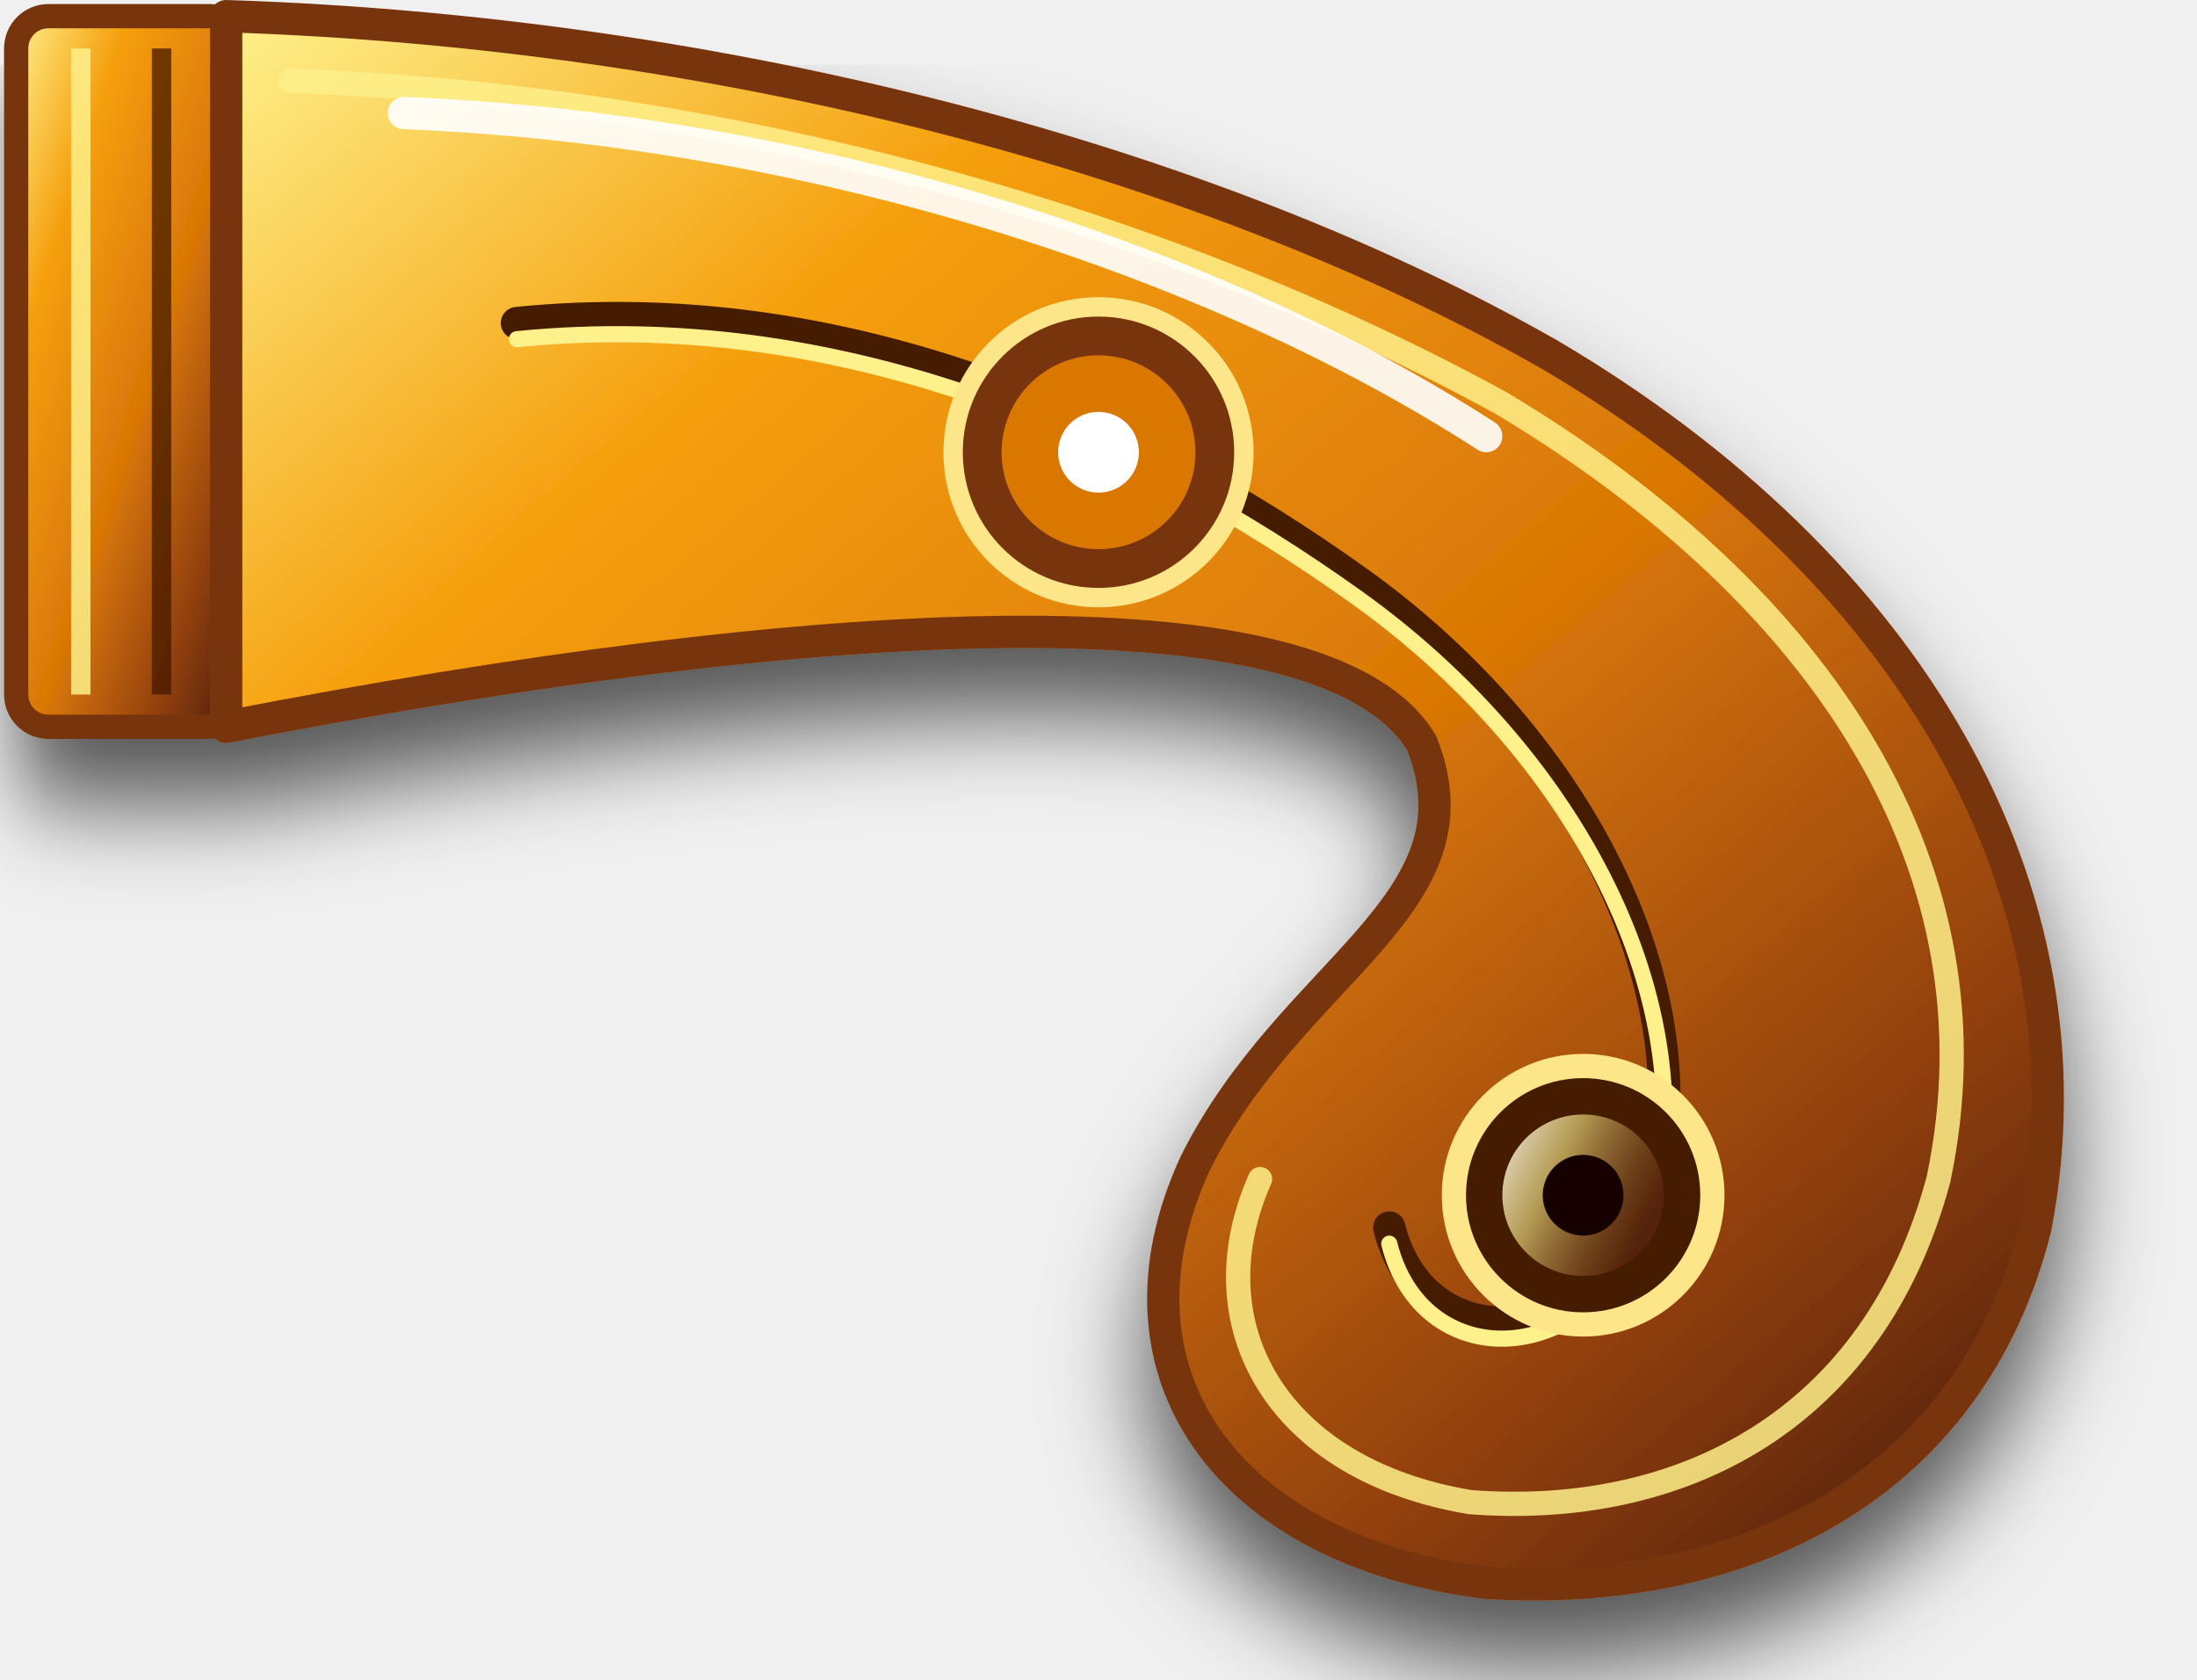
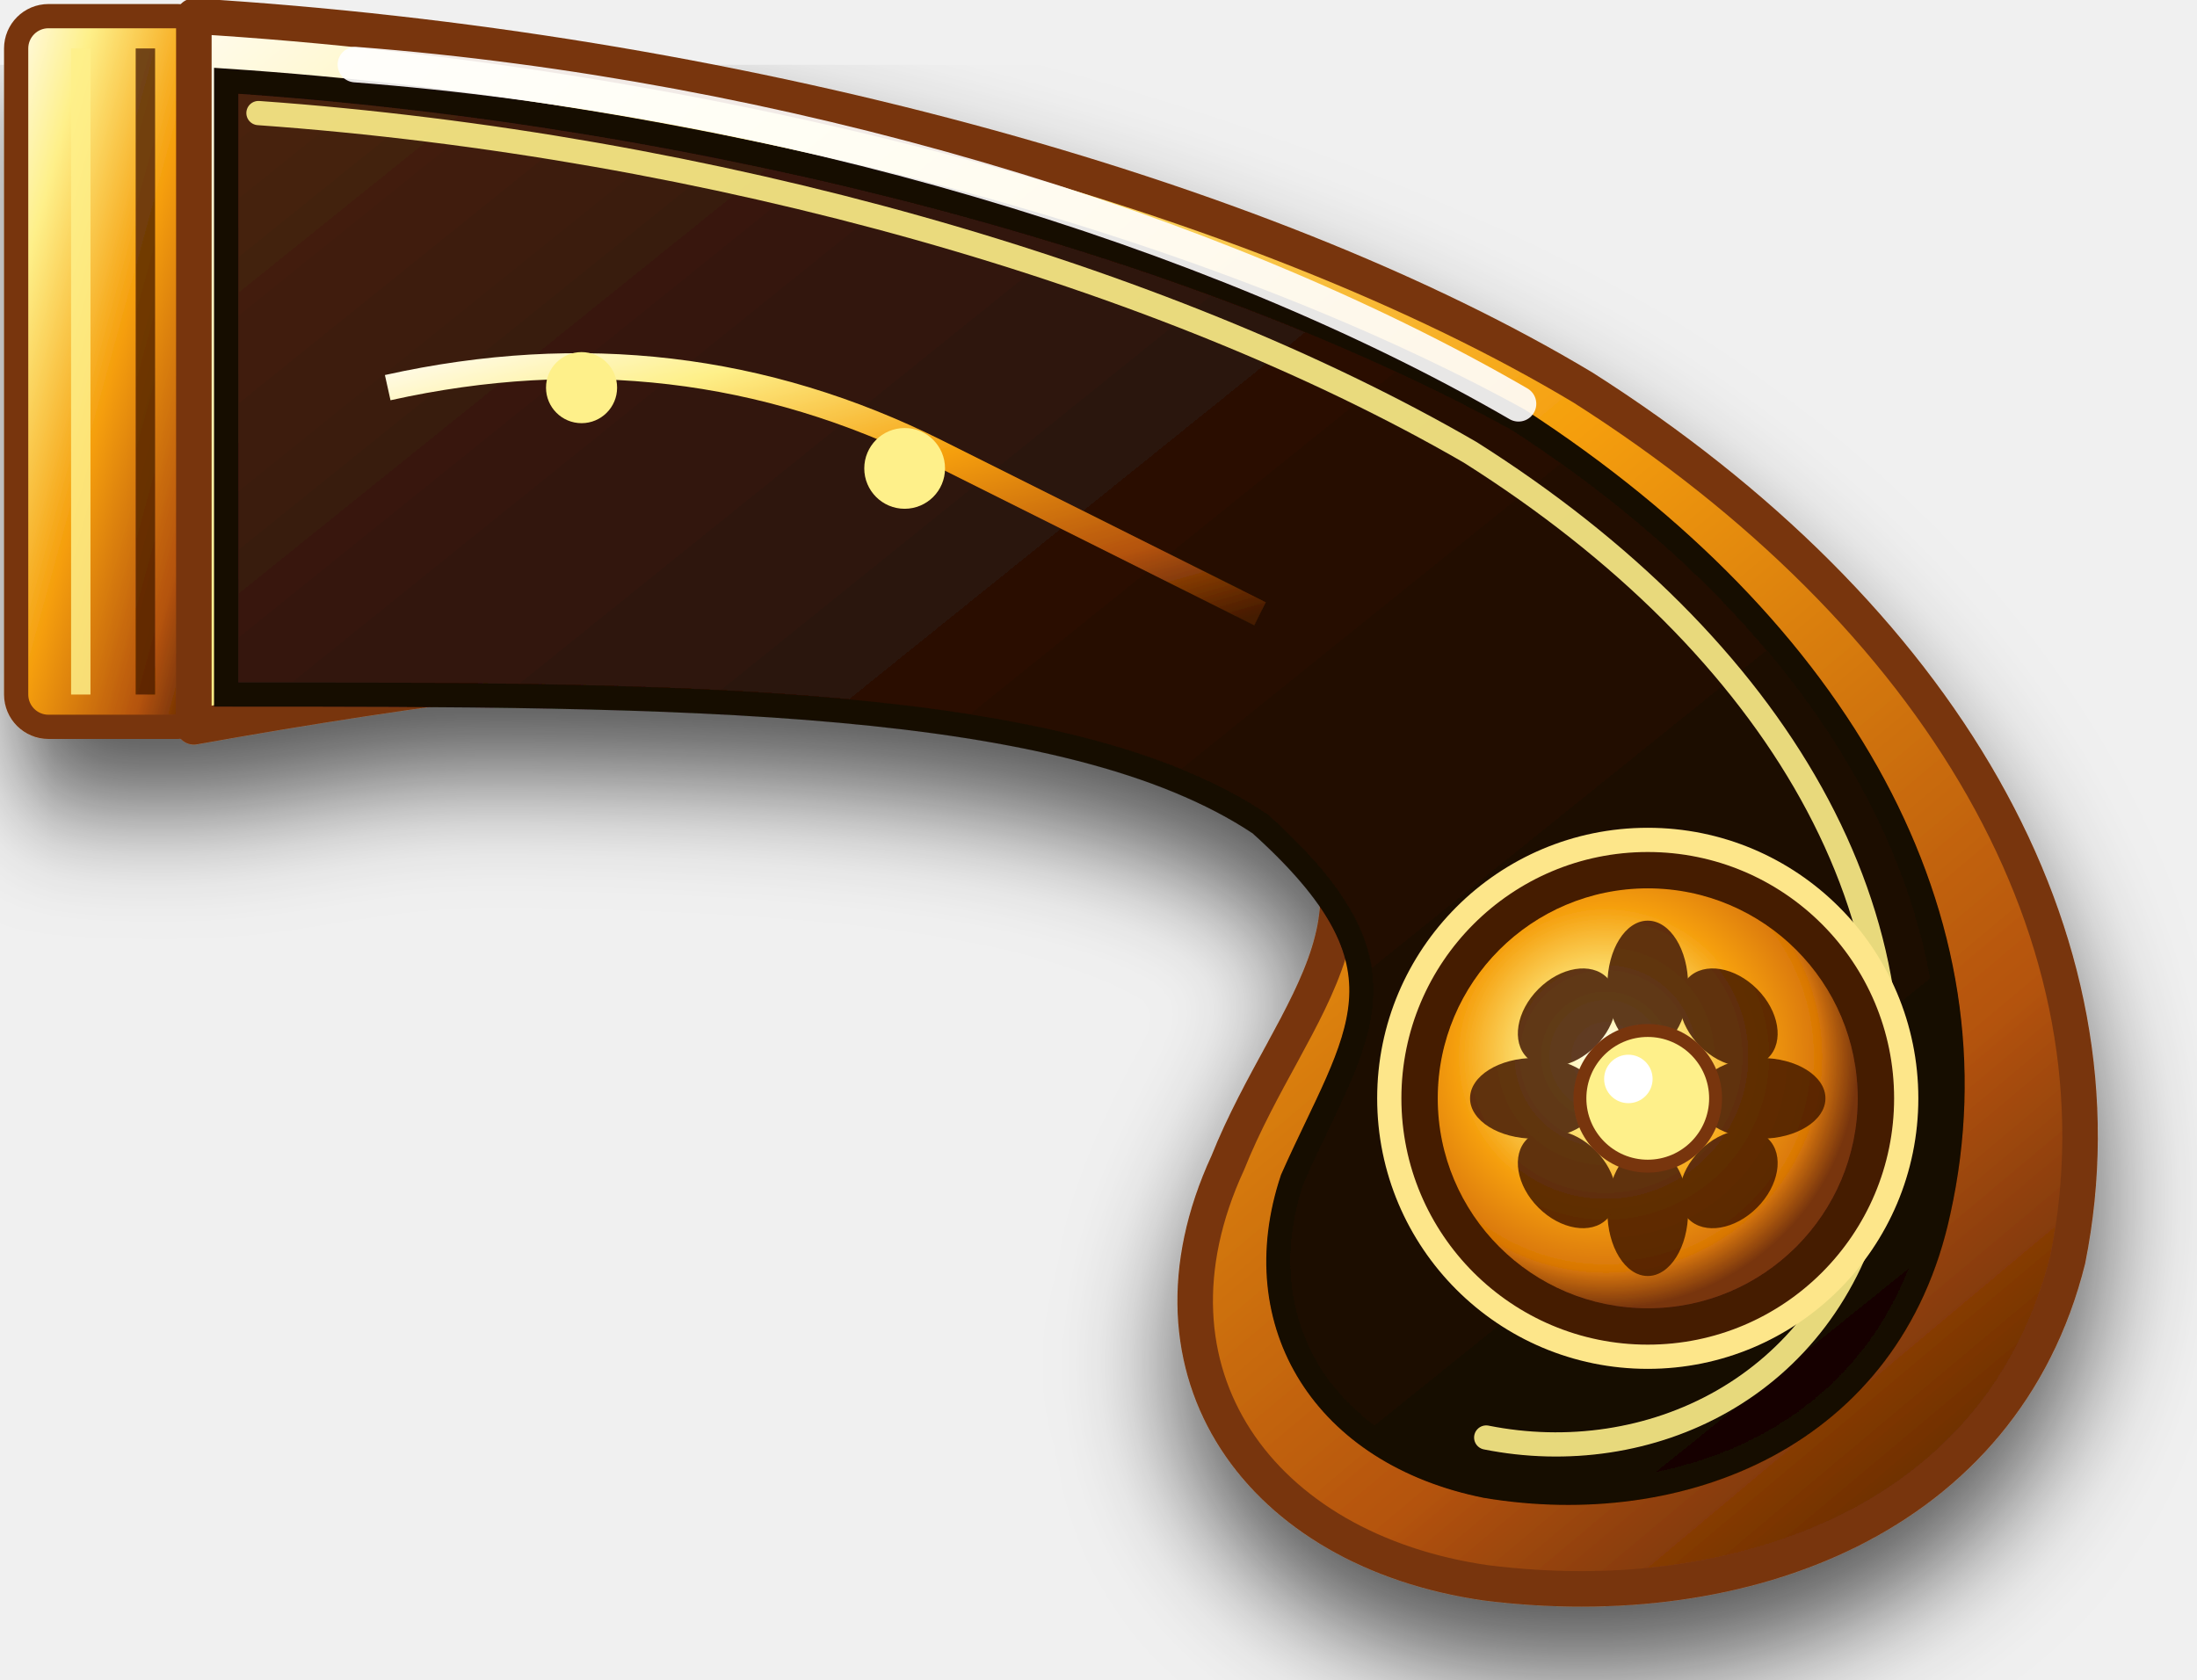
<svg xmlns="http://www.w3.org/2000/svg" viewBox="0 0 136 104" width="136" height="104">
  <defs>
+     <linearGradient id="pommelWoodGrad" x1="0%" y1="0%" x2="100%" y2="100%">
+       <stop offset="0%" stop-color="#4a2411" />
+       <stop offset="25%" stop-color="#321609" />
+       <stop offset="55%" stop-color="#230d04" />
+       <stop offset="85%" stop-color="#180802" />
+       <stop offset="100%" stop-color="#0c0401" />
+     </linearGradient>
    <linearGradient id="pommelBrassGrad" x1="0%" y1="0%" x2="100%" y2="100%">
-       <stop offset="0%" stop-color="#FEF08A" />
-       <stop offset="25%" stop-color="#F59E0B" />
-       <stop offset="55%" stop-color="#D97706" />
-       <stop offset="80%" stop-color="#92400E" />
+       <stop offset="0%" stop-color="#FFFBEB" />
+       <stop offset="20%" stop-color="#FEF08A" />
+       <stop offset="50%" stop-color="#F59E0B" />
+       <stop offset="80%" stop-color="#B45309" />
      <stop offset="100%" stop-color="#451A03" />
    </linearGradient>
-     <linearGradient id="pommelHighlight" x1="0%" y1="0%" x2="100%" y2="50%">
-       <stop offset="0%" stop-color="#FFFFFF" stop-opacity="0.9" />
-       <stop offset="40%" stop-color="#FEF08A" stop-opacity="0.6" />
-       <stop offset="100%" stop-color="#78350F" stop-opacity="0.3" />
-     </linearGradient>
+     <radialGradient id="goldRosetteGrad" cx="40%" cy="40%" r="60%">
+       <stop offset="0%" stop-color="#FFFFFF" />
+       <stop offset="25%" stop-color="#FEF08A" />
+       <stop offset="60%" stop-color="#F59E0B" />
+       <stop offset="85%" stop-color="#D97706" />
+       <stop offset="100%" stop-color="#78350F" />
+     </radialGradient>
    <filter id="pommelDropShadow" x="-10%" y="-10%" width="130%" height="130%">
-       <feDropShadow dx="0" dy="4" stdDeviation="3" flood-color="#000000" flood-opacity="0.65" />
+       <feDropShadow dx="0" dy="4" stdDeviation="3.5" flood-color="#000000" flood-opacity="0.65" />
    </filter>
  </defs>
  <g filter="url(#pommelDropShadow)">
-     <rect x="1" y="1" width="14" height="44" rx="2" fill="url(#pommelBrassGrad)" stroke="#78350F" stroke-width="1.5" />
+     <rect x="1" y="1" width="12" height="44" rx="2" fill="url(#pommelBrassGrad)" stroke="#78350F" stroke-width="1.5" />
    <line x1="5" y1="3" x2="5" y2="43" stroke="#FEF08A" stroke-width="1.2" opacity="0.85" />
-     <line x1="10" y1="3" x2="10" y2="43" stroke="#451A03" stroke-width="1.2" opacity="0.75" />
-     <path d="M 14 1               C 45 2, 75 10, 96 22               C 118 35, 130 55, 126 76               C 122 92, 108 99, 92 98               C 76 96, 68 85, 74 72               C 80 60, 92 56, 88 46               C 82 36, 50 38, 14 45               Z" fill="url(#pommelBrassGrad)" stroke="#78350F" stroke-width="2" stroke-linejoin="round" />
-     <path d="M 18 5               C 46 6, 73 14, 93 25               C 113 37, 124 54, 120 73               C 116 88, 104 94, 91 93               C 79 91, 74 82, 78 73" stroke="#FEF08A" stroke-width="1.5" stroke-linecap="round" fill="none" opacity="0.85" />
-     <path d="M 32 20               C 52 18, 70 26, 84 36               C 98 46, 106 62, 102 75               C 98 84, 88 84, 86 76" stroke="#451A03" stroke-width="2" stroke-linecap="round" fill="none" />
-     <path d="M 32 21               C 52 19, 70 27, 84 37               C 98 47, 106 63, 102 76               C 98 85, 88 85, 86 77" stroke="#FEF08A" stroke-width="1" stroke-linecap="round" fill="none" />
-     <circle cx="68" cy="28" r="9" fill="#78350F" stroke="#FDE68A" stroke-width="1.2" />
-     <circle cx="68" cy="28" r="6" fill="#D97706" />
-     <circle cx="68" cy="28" r="2.5" fill="#FFFFFF" />
-     <circle cx="98" cy="74" r="8" fill="#451A03" stroke="#FDE68A" stroke-width="1.5" />
-     <circle cx="98" cy="74" r="5" fill="url(#pommelHighlight)" />
-     <circle cx="98" cy="74" r="2.5" fill="#140602" />
-     <path d="M 25 7 C 50 8, 75 16, 92 27" stroke="#FFFFFF" stroke-width="2" stroke-linecap="round" opacity="0.9" fill="none" />
+     <line x1="9" y1="3" x2="9" y2="43" stroke="#451A03" stroke-width="1.2" opacity="0.75" />
+     <path d="M 12 1               C 45 3, 78 12, 98 24               C 120 38, 132 58, 128 78               C 124 94, 108 100, 92 98               C 78 96, 70 85, 76 72               C 80 62, 88 56, 78 46               C 65 38, 40 40, 12 45               Z" fill="url(#pommelBrassGrad)" stroke="#78350F" stroke-width="2.2" stroke-linejoin="round" />
+     <path d="M 14 5               C 44 7, 74 15, 94 26               C 114 39, 124 57, 120 75               C 117 89, 104 94, 92 92               C 82 90, 77 82, 80 73               C 84 64, 88 60, 78 51               C 66 43, 42 43, 14 43               Z" fill="url(#pommelWoodGrad)" stroke="#180802" stroke-width="1.5" />
+     <path d="M 16 7               C 44 9, 72 17, 91 28               C 110 40, 120 57, 116 74               C 113 86, 102 91, 92 89" stroke="#FEF08A" stroke-width="1.5" stroke-linecap="round" fill="none" opacity="0.9" />
+     <path d="M 24 24 Q 42 20, 58 28 T 78 38" stroke="url(#pommelBrassGrad)" stroke-width="1.6" fill="none" />
+     <circle cx="36" cy="24" r="2.2" fill="#FEF08A" />
+     <circle cx="56" cy="29" r="2.5" fill="#FEF08A" />
+     <g transform="translate(102, 68)">
+       <circle cx="0" cy="0" r="16" fill="#451A03" stroke="#FDE68A" stroke-width="1.5" />
+       <circle cx="0" cy="0" r="13" fill="url(#goldRosetteGrad)" />
+       <g fill="#451A03" opacity="0.85">
+         <ellipse cx="0" cy="-7" rx="2.5" ry="4" />
+         <ellipse cx="0" cy="7" rx="2.5" ry="4" />
+         <ellipse cx="-7" cy="0" rx="4" ry="2.5" />
+         <ellipse cx="7" cy="0" rx="4" ry="2.5" />
+         <ellipse cx="-5" cy="-5" rx="2.5" ry="3.5" transform="rotate(45 -5 -5)" />
+         <ellipse cx="5" cy="5" rx="2.5" ry="3.5" transform="rotate(45 5 5)" />
+         <ellipse cx="5" cy="-5" rx="2.5" ry="3.5" transform="rotate(-45 5 -5)" />
+         <ellipse cx="-5" cy="5" rx="2.5" ry="3.5" transform="rotate(-45 -5 5)" />
+       </g>
+       <circle cx="0" cy="0" r="4.2" fill="#FEF08A" stroke="#78350F" stroke-width="0.8" />
+       <circle cx="-1.2" cy="-1.2" r="1.5" fill="#FFFFFF" />
+     </g>
+     <path d="M 22 4 C 48 6, 75 14, 94 25" stroke="#FFFFFF" stroke-width="2.2" stroke-linecap="round" opacity="0.9" fill="none" />
  </g>
</svg>
